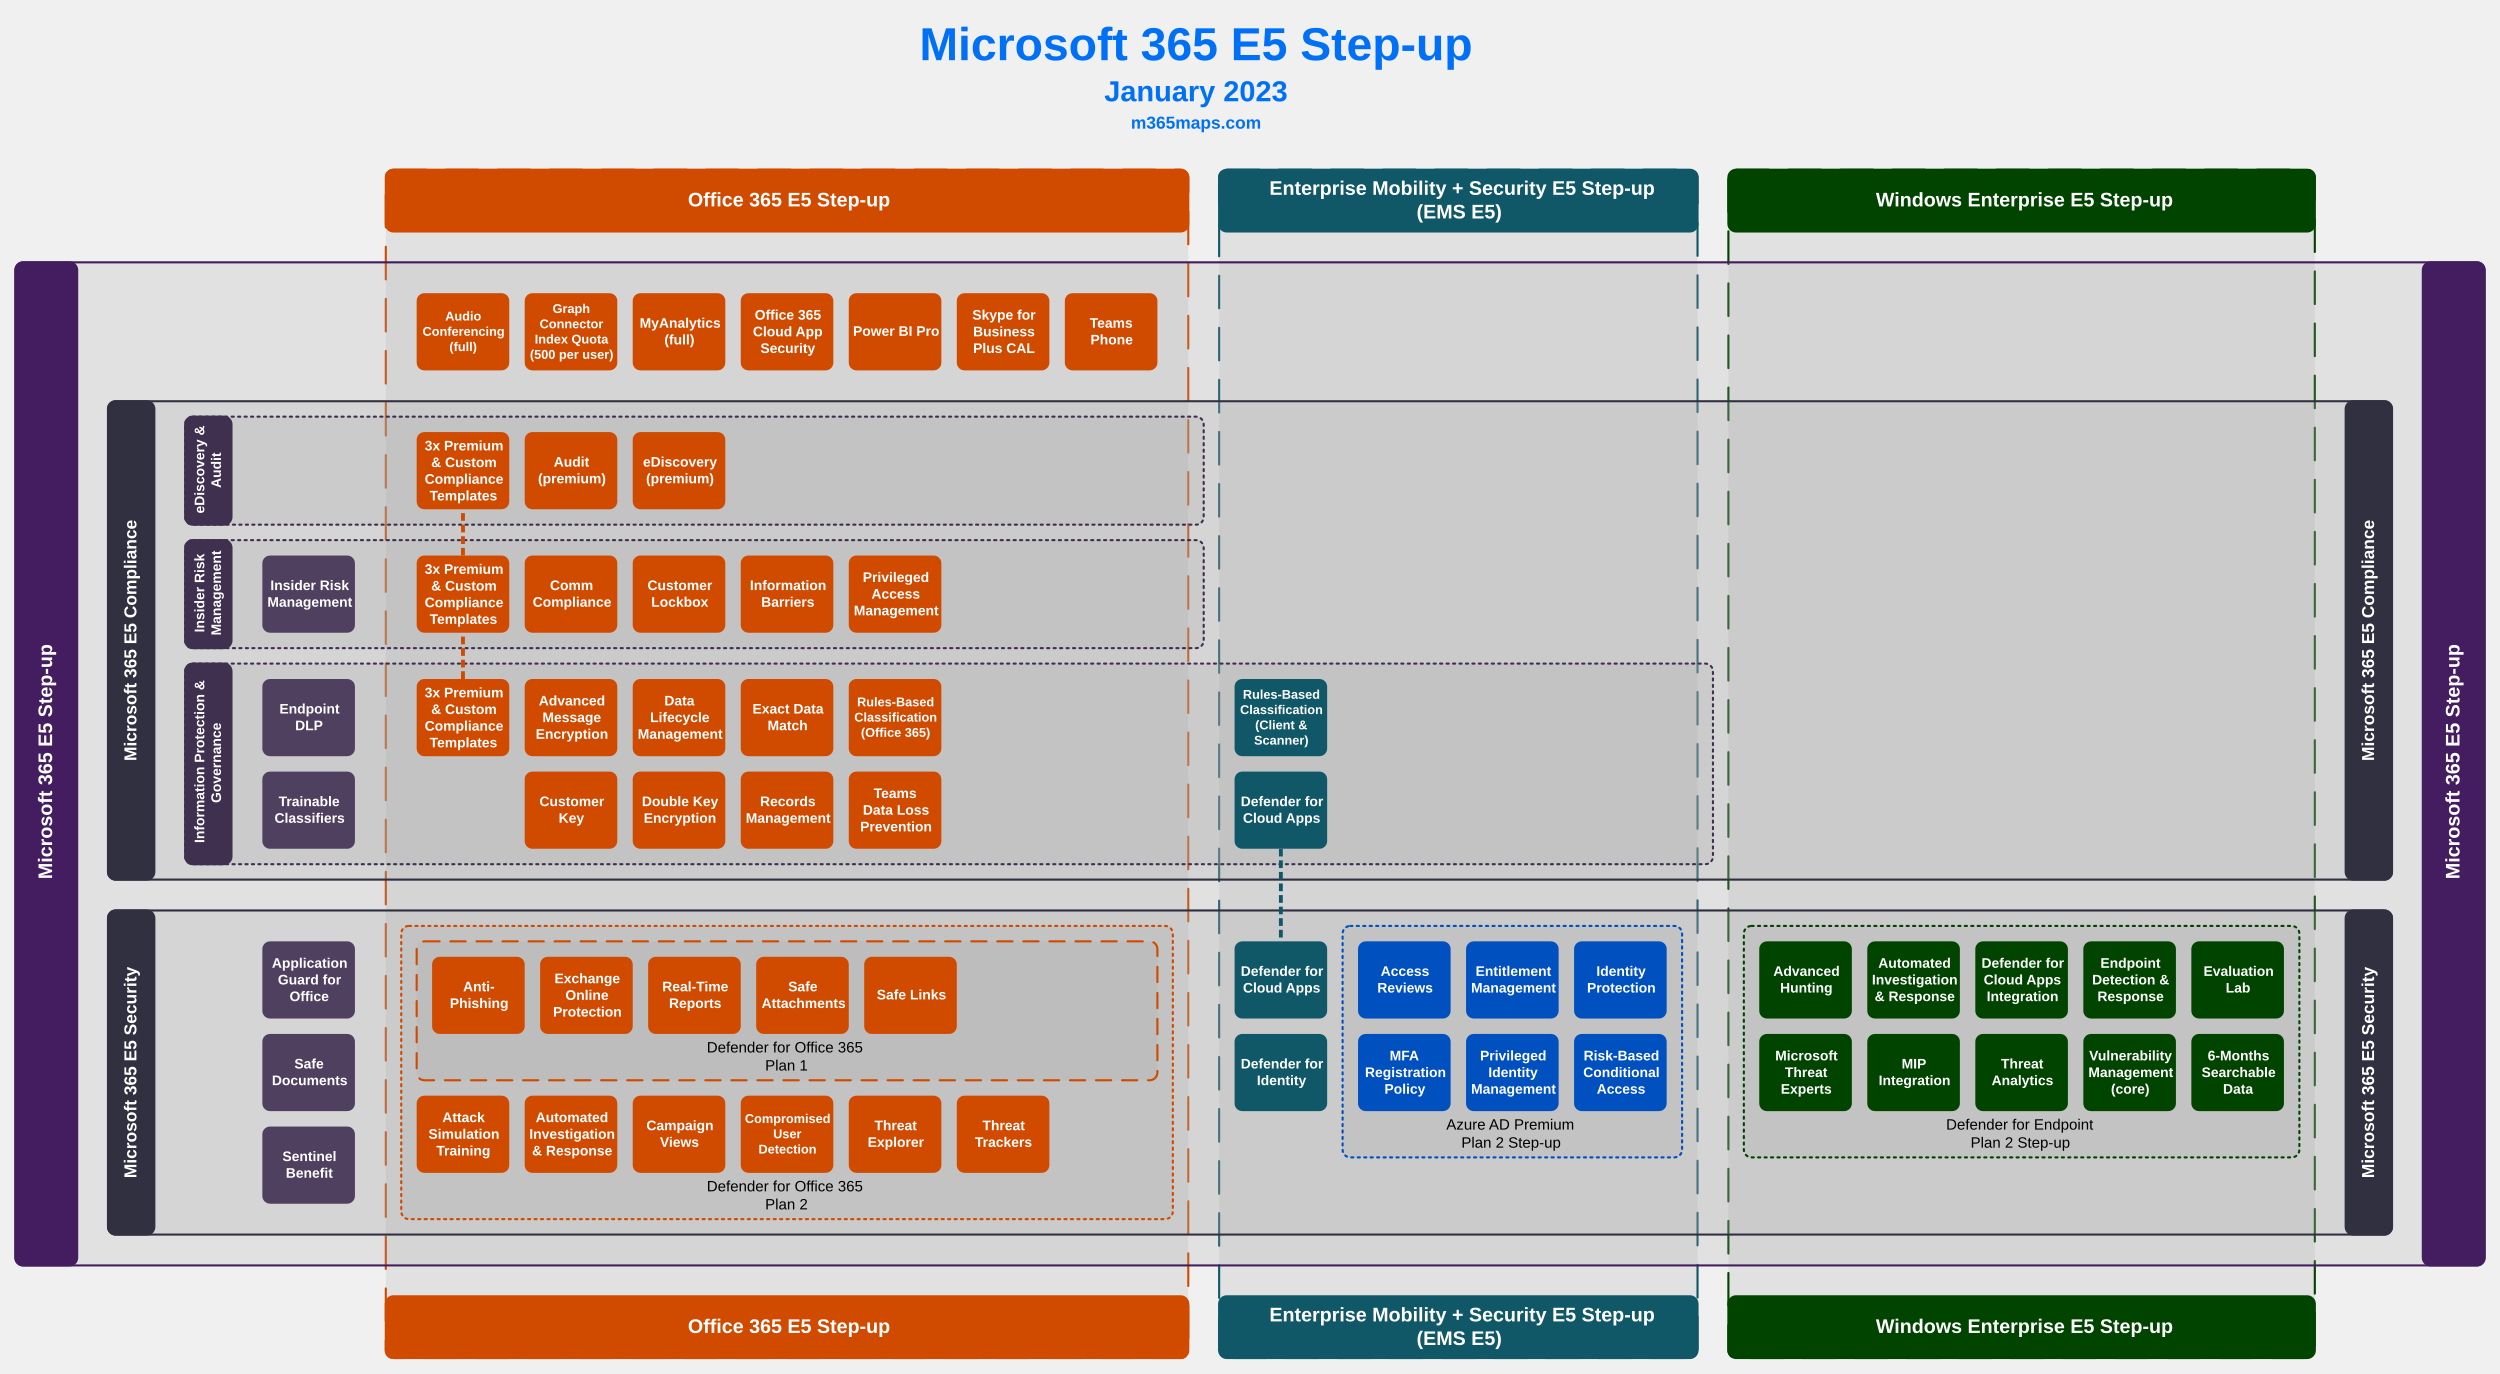
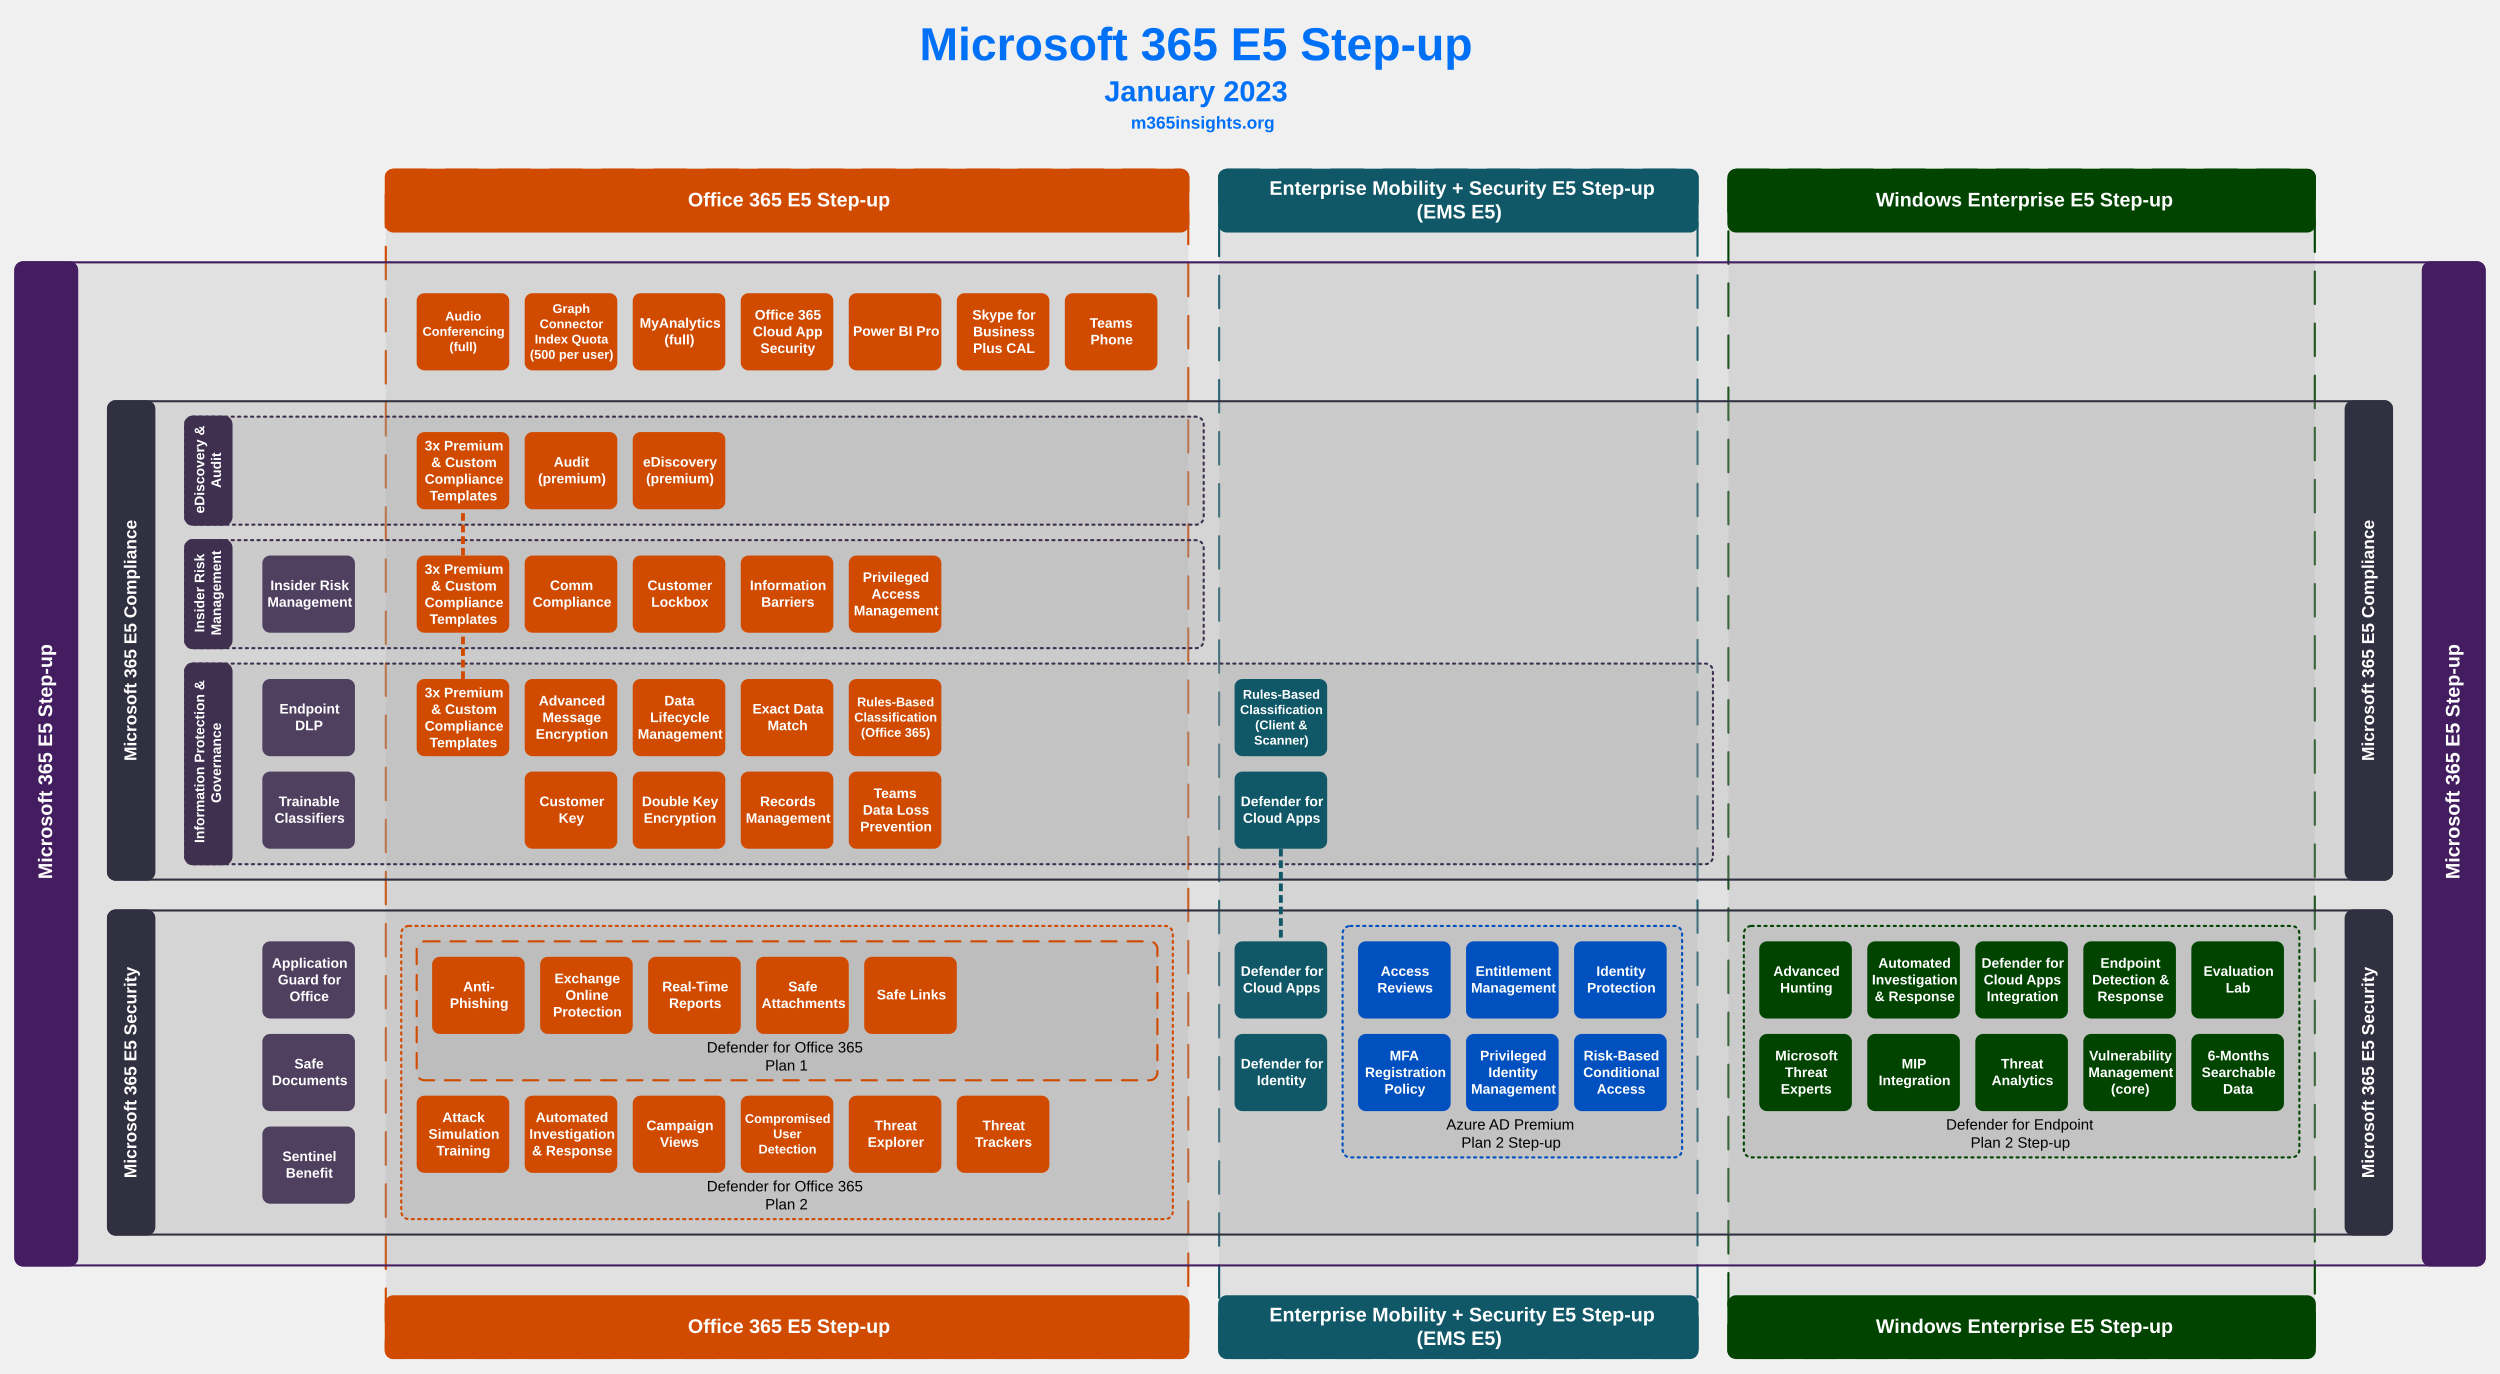
<svg xmlns="http://www.w3.org/2000/svg" width="2592" height="1424" viewBox="0 0 2592 1424" class="a">
  <style>
.b {fill:#a5a5a5;fill-opacity:0.2;stroke:#d04a00;stroke-dasharray:33.8,20.2;stroke-linecap:round;stroke-linejoin:round;stroke-width:2.2}
.c {fill:#a5a5a5;fill-opacity:0.2;stroke:#105868;stroke-dasharray:33.8,20.2;stroke-linecap:round;stroke-linejoin:round;stroke-width:2.2}
.d {fill:#a5a5a5;fill-opacity:0.2;stroke:#004400;stroke-dasharray:33.8,20.2;stroke-linecap:round;stroke-linejoin:round;stroke-width:2.2}
.e {fill:#d04a00;stroke:#d04a00;stroke-linecap:round;stroke-linejoin:round;stroke-width:2.2}
.f {fill:#ffffff;font-family:Arial;font-size:1.7em;font-weight:bold}
.g {fill:#004400;stroke:#004400;stroke-linecap:round;stroke-linejoin:round;stroke-width:2.2}
.h {fill:#105868;stroke:#105868;stroke-linecap:round;stroke-linejoin:round;stroke-width:2.2}
.i {font-size:1em}
.j {fill:none;stroke:none;stroke-linecap:round;stroke-linejoin:round;stroke-width:1}
.k {fill:#0070f7;font-family:Arial;font-size:4em;font-weight:bold}
.l {fill:#0070f7;font-family:Arial;font-size:2.5em;font-weight:bold}
.m {fill:#0070f7;font-family:Arial;font-size:1.5em;font-weight:bold}
.n {fill:#a5a5a5;fill-opacity:0.2;stroke:#431d5f;stroke-linecap:round;stroke-linejoin:round;stroke-width:2.2}
.o {fill:#a5a5a5;fill-opacity:0.2;stroke:#303040;stroke-linecap:round;stroke-linejoin:round;stroke-width:2.2}
.p {fill:#a5a5a5;fill-opacity:0.2;stroke:#d04a00;stroke-dasharray:2.2,4.5;stroke-linecap:round;stroke-linejoin:round;stroke-width:2.2}
.q {fill:#a5a5a5;fill-opacity:0.2;stroke:#d04a00;stroke-dasharray:15.8,11.2;stroke-linecap:round;stroke-linejoin:round;stroke-width:2.2}
.r {fill:#a5a5a5;fill-opacity:0.2;stroke:#0050c0;stroke-dasharray:2.2,4.5;stroke-linecap:round;stroke-linejoin:round;stroke-width:2.2}
.s {fill:#a5a5a5;fill-opacity:0.2;stroke:#403050;stroke-dasharray:2.2,4.5;stroke-linecap:round;stroke-linejoin:round;stroke-width:2.2}
.t {fill:#431d5f;stroke:#431d5f;stroke-linecap:round;stroke-linejoin:round;stroke-width:2.2}
.u {fill:#000000;font-family:Arial;font-size:1.3em}
.v {fill:#403050;stroke:#403050;stroke-linecap:round;stroke-linejoin:round;stroke-width:2.2}
.w {fill:#ffffff;font-family:Arial;font-size:1.2em;font-weight:bold}
.x {fill:#d04a00;stroke:none;stroke-linecap:round;stroke-linejoin:round;stroke-width:1}
.y {fill:#ffffff;font-family:Arial;font-size:1.1em;font-weight:bold}
.z {fill:#105868;stroke:none;stroke-linecap:round;stroke-linejoin:round;stroke-width:1}
.ba {fill:#504060;stroke:none;stroke-linecap:round;stroke-linejoin:round;stroke-width:1}
.bb {fill:#303040;stroke:#303040;stroke-linecap:round;stroke-linejoin:round;stroke-width:2.2}
.bc {fill:#ffffff;font-family:Arial;font-size:1.5em;font-weight:bold}
.bd {stroke:#105868;stroke-dasharray:8,4;stroke-linecap:butt;stroke-width:4}
.be {fill:#a5a5a5;fill-opacity:0.2;stroke:#004400;stroke-dasharray:2.2,4.5;stroke-linecap:round;stroke-linejoin:round;stroke-width:2.2}
.bf {fill:#004400;stroke:none;stroke-linecap:round;stroke-linejoin:round;stroke-width:1}
.bg {fill:#0050c0;stroke:none;stroke-linecap:round;stroke-linejoin:round;stroke-width:1}
.bh {stroke:#d04a00;stroke-dasharray:8,4;stroke-linecap:butt;stroke-width:4}
.a {fill:none;fill-rule:evenodd;font-size:12px;overflow:visible;stroke-linecap:square;stroke-miterlimit:3}
</style>
  <rect x="400" y="176" width="832" height="1232" rx="8" ry="8" class="b" />
  <rect x="1264" y="176" width="496" height="1232" rx="8" ry="8" class="c" />
  <rect x="1792" y="176" width="608" height="1232" rx="8" ry="8" class="d" />
  <a target="_blank" href="https://www.microsoft.com/microsoft-365/enterprise/compare-office-365-plans">
    <rect x="400" y="176" width="832" height="64" rx="8" ry="8" class="e" />
    <text x="713.2" y="214" class="f">Office 365 E5 Step-up</text>
  </a>
  <a target="_blank" href="https://www.microsoft.com/microsoft-365/windows/windows-11-enterprise">
    <rect x="1792" y="176" width="608" height="64" rx="8" ry="8" class="g" />
    <text x="1944.9" y="214" class="f">Windows Enterprise E5 Step-up</text>
  </a>
  <a target="_blank" href="https://www.microsoft.com/cloud-platform/enterprise-mobility-security">
    <rect x="1264" y="176" width="496" height="64" rx="8" ry="8" class="h" />
    <text x="1316.1" y="202" class="f">Enterprise Mobility + Security E5 Step-up<tspan x="1468.7" dy="1.2em" class="i">(EMS E5)</tspan>
    </text>
  </a>
-   <a target="_blank" href="https://m365maps.com/">
+   <a target="_blank" href="https://m365insights.org/">
    <rect x="16" y="16" width="2448" height="64" rx="8" ry="8" class="j" />
    <text x="953.3" y="62.4" class="k">Microsoft 365 E5 Step-up</text>
  </a>
  <g>
    <rect x="16" y="80" width="2448" height="32" class="j" />
    <text x="1144.9" y="105" class="l">January 2023</text>
  </g>
-   <a target="_blank" href="https://m365maps.com/">
+   <a target="_blank" href="https://m365insights.org/">
    <rect x="16" y="112" width="2448" height="32" rx="8" ry="8" class="j" />
-     <text x="1172.5" y="133.4" class="m">m365maps.com</text>
+     <text x="1172.5" y="133.4" class="m">m365insights.org</text>
  </a>
  <a target="_blank" href="https://www.microsoft.com/microsoft-365/enterprise/compare-office-365-plans">
    <rect x="400" y="1344" width="832" height="64" rx="8" ry="8" class="e" />
    <text x="713.2" y="1382" class="f">Office 365 E5 Step-up</text>
  </a>
  <a target="_blank" href="https://www.microsoft.com/microsoft-365/windows/windows-11-enterprise">
    <rect x="1792" y="1344" width="608" height="64" rx="8" ry="8" class="g" />
    <text x="1944.9" y="1382" class="f">Windows Enterprise E5 Step-up</text>
  </a>
  <a target="_blank" href="https://www.microsoft.com/cloud-platform/enterprise-mobility-security">
    <rect x="1264" y="1344" width="496" height="64" rx="8" ry="8" class="h" />
    <text x="1316.1" y="1370" class="f">Enterprise Mobility + Security E5 Step-up<tspan x="1468.7" dy="1.2em" class="i">(EMS E5)</tspan>
    </text>
  </a>
  <rect x="16" y="272" width="2560" height="1040" rx="8" ry="8" class="n" />
  <rect x="112" y="944" width="2368" height="336" rx="8" ry="8" class="o" />
  <rect x="416" y="960" width="800" height="304" rx="8" ry="8" class="p" />
  <rect x="432" y="976" width="768" height="144" rx="8" ry="8" class="q" />
  <rect x="1392" y="960" width="352" height="240" rx="8" ry="8" class="r" />
  <rect x="112" y="416" width="2368" height="496" rx="8" ry="8" class="o" />
  <rect x="192" y="432" width="1056" height="112" rx="8" ry="8" class="s" />
  <rect x="192" y="560" width="1056" height="112" rx="8" ry="8" class="s" />
  <rect x="192" y="688" width="1584" height="208" rx="8" ry="8" class="s" />
  <a target="_blank" href="https://www.microsoft.com/microsoft-365/compare-all-microsoft-365-plans" transform="translate(1152,1312) rotate(-90)">
    <rect y="1360" width="1040" height="64" rx="8" ry="8" class="t" />
    <text x="400.5" y="1398" class="f">Microsoft 365 E5 Step-up</text>
  </a>
  <a target="_blank" href="https://www.microsoft.com/microsoft-365/compare-all-microsoft-365-plans" transform="translate(-1344,1312) rotate(-90)">
    <rect y="1360" width="1040" height="64" rx="8" ry="8" class="t" />
    <text x="400.5" y="1398" class="f">Microsoft 365 E5 Step-up</text>
  </a>
  <a target="_blank" href="https://azure.microsoft.com/pricing/details/active-directory/">
    <rect x="1392" y="1152" width="352" height="48" rx="8" ry="8" class="j" />
    <text x="1499.5" y="1171.2" class="u">Azure AD Premium <tspan x="1515.1" dy="1.2em" class="i">Plan 2 Step</tspan>-up</text>
  </a>
  <a target="_blank" href="https://learn.microsoft.com/microsoft-365/compliance/microsoft-365-solution-catalog#information-protection--governance-section" transform="translate(-1184,896) rotate(-90)">
    <rect y="1376" width="208" height="48" rx="8" ry="8" class="v" />
    <text x="22" y="1395.8" class="w">Information Protection &amp; <tspan x="63.5" dy="1.2em" class="i">Governance</tspan>
    </text>
  </a>
  <a target="_blank" href="https://learn.microsoft.com/office365/servicedescriptions/microsoft-365-service-descriptions/microsoft-365-tenantlevel-services-licensing-guidance/microsoft-365-security-compliance-licensing-guidance#microsoft-purview-insider-risk-management" transform="translate(-1184,672) rotate(-90)">
    <rect y="1376" width="112" height="48" rx="8" ry="8" class="v" />
    <text x="16.3" y="1395.8" class="w">Insider Risk <tspan x="13.2" dy="1.2em" class="i">Management</tspan>
    </text>
  </a>
  <a target="_blank" href="https://learn.microsoft.com/microsoft-365/compliance/microsoft-365-solution-catalog#discovery--response-section" transform="translate(-1184,544) rotate(-90)">
    <rect y="1376" width="112" height="48" rx="8" ry="8" class="v" />
    <text x="11.6" y="1395.8" class="w">eDiscovery &amp; <tspan x="38.1" dy="1.2em" class="i">Audit</tspan>
    </text>
  </a>
  <a target="_blank" href="https://learn.microsoft.com/microsoft-365/security/office-365-security/atp-safe-links">
    <rect x="896" y="992" width="96" height="80" rx="8" ry="8" class="x" />
    <text x="909" y="1036.2" class="w">Safe Links</text>
  </a>
  <a target="_blank" href="https://learn.microsoft.com/microsoft-365/security/office-365-security/atp-safe-attachments">
    <rect x="784" y="992" width="96" height="80" rx="8" ry="8" class="x" />
    <text x="817.2" y="1027.8" class="w">Safe <tspan x="789.6" dy="1.2em" class="i">Attachments</tspan>
    </text>
  </a>
  <a target="_blank" href="https://learn.microsoft.com/microsoft-365/security/office-365-security/atp-anti-phishing">
    <rect x="448" y="992" width="96" height="80" rx="8" ry="8" class="x" />
    <text x="480.1" y="1027.8" class="w">Anti-<tspan x="466.4" dy="1.2em" class="i">Phishing</tspan>
    </text>
  </a>
  <a target="_blank" href="https://learn.microsoft.com/microsoft-365/security/office-365-security/attack-simulation-training-get-started">
    <rect x="432" y="1136" width="96" height="80" rx="8" ry="8" class="x" />
    <text x="458.6" y="1163.4" class="w">Attack <tspan x="444.2" dy="1.2em" class="i">Simulation </tspan>
      <tspan x="452.4" dy="1.2em" class="i">Training</tspan>
    </text>
  </a>
  <a target="_blank" href="https://learn.microsoft.com/microsoft-365/security/office-365-security/automated-investigation-response-office">
    <rect x="544" y="1136" width="96" height="80" rx="8" ry="8" class="x" />
    <text x="555.4" y="1163.4" class="w">Automated <tspan x="548.8" dy="1.2em" class="i">Investigation </tspan>
      <tspan x="551.6" dy="1.2em" class="i">&amp; Response</tspan>
    </text>
  </a>
  <a target="_blank" href="https://learn.microsoft.com/microsoft-365/security/office-365-security/campaigns">
    <rect x="656" y="1136" width="96" height="80" rx="8" ry="8" class="x" />
    <text x="670.2" y="1171.8" class="w">Campaign <tspan x="684.2" dy="1.2em" class="i">Views</tspan>
    </text>
  </a>
  <a target="_blank" href="https://learn.microsoft.com/microsoft-365/security/office-365-security/threat-explorer">
    <rect x="880" y="1136" width="96" height="80" rx="8" ry="8" class="x" />
    <text x="906.6" y="1171.8" class="w">Threat <tspan x="899.6" dy="1.2em" class="i">Explorer</tspan>
    </text>
  </a>
  <a target="_blank" href="https://learn.microsoft.com/office365/securitycompliance/threat-trackers">
    <rect x="992" y="1136" width="96" height="80" rx="8" ry="8" class="x" />
    <text x="1018.6" y="1171.8" class="w">Threat <tspan x="1010.8" dy="1.2em" class="i">Trackers</tspan>
    </text>
  </a>
  <a target="_blank" href="https://learn.microsoft.com/microsoft-365/security/office-365-security/address-compromised-users-quickly">
    <rect x="768" y="1136" width="96" height="80" rx="8" ry="8" class="x" />
    <text x="772.3" y="1164.3" class="y">Compromised <tspan x="801.6" dy="1.2em" class="i">User </tspan>
      <tspan x="786.4" dy="1.2em" class="i">Detection</tspan>
    </text>
  </a>
  <a target="_blank" href="https://learn.microsoft.com/office365/servicedescriptions/office-365-advanced-threat-protection-service-description#feature-availability-across-advanced-threat-protection-atp-plans">
    <rect x="432" y="1072" width="768" height="48" rx="8" ry="8" class="j" />
    <text x="732.8" y="1091.2" class="u">Defender for Office 365 <tspan x="793.3" dy="1.2em" class="i">Plan 1</tspan>
    </text>
  </a>
  <a target="_blank" href="https://learn.microsoft.com/office365/servicedescriptions/office-365-advanced-threat-protection-service-description#feature-availability-across-advanced-threat-protection-atp-plans">
    <rect x="416" y="1216" width="800" height="48" rx="8" ry="8" class="j" />
    <text x="732.8" y="1235.2" class="u">Defender for Office 365 <tspan x="793.3" dy="1.2em" class="i">Plan 2</tspan>
    </text>
  </a>
  <a target="_blank" href="https://learn.microsoft.com/cloud-app-security/what-is-cloud-app-security">
    <rect x="1280" y="976" width="96" height="80" rx="8" ry="8" class="z" />
    <text x="1286.4" y="1011.8" class="w">Defender for <tspan x="1288.7" dy="1.2em" class="i">Cloud Apps</tspan>
    </text>
  </a>
  <a target="_blank" href="https://learn.microsoft.com/defender-for-identity/what-is">
    <rect x="1280" y="1072" width="96" height="80" rx="8" ry="8" class="z" />
    <text x="1286.4" y="1107.8" class="w">Defender for <tspan x="1303.1" dy="1.2em" class="i">Identity</tspan>
    </text>
  </a>
  <a target="_blank" href="https://learn.microsoft.com/cloud-app-security/what-is-cloud-app-security">
    <rect x="1280" y="800" width="96" height="80" rx="8" ry="8" class="z" />
    <text x="1286.4" y="835.8" class="w">Defender for <tspan x="1288.7" dy="1.2em" class="i">Cloud Apps</tspan>
    </text>
  </a>
  <a target="_blank" href="https://learn.microsoft.com/microsoft-365/compliance/classifier-learn-about">
    <rect x="272" y="800" width="96" height="80" rx="8" ry="8" class="ba" />
    <text x="288.9" y="835.8" class="w">Trainable <tspan x="284.6" dy="1.2em" class="i">Classifiers</tspan>
    </text>
  </a>
  <a target="_blank" href="https://learn.microsoft.com/microsoft-365/compliance/endpoint-dlp-learn-about">
    <rect x="272" y="704" width="96" height="80" rx="8" ry="8" class="ba" />
    <text x="289.7" y="739.8" class="w">Endpoint <tspan x="306" dy="1.2em" class="i">DLP</tspan>
    </text>
  </a>
  <a target="_blank" href="https://learn.microsoft.com/microsoft-365/security/office-365-security/install-app-guard">
    <rect x="272" y="976" width="96" height="80" rx="8" ry="8" class="ba" />
    <text x="281.9" y="1003.4" class="w">Application <tspan x="288.1" dy="1.2em" class="i">Guard for </tspan>
      <tspan x="300.2" dy="1.2em" class="i">Office</tspan>
    </text>
  </a>
  <a target="_blank" href="https://learn.microsoft.com/microsoft-365/security/office-365-security/safe-docs">
    <rect x="272" y="1072" width="96" height="80" rx="8" ry="8" class="ba" />
    <text x="305.2" y="1107.8" class="w">Safe <tspan x="281.9" dy="1.2em" class="i">Documents</tspan>
    </text>
  </a>
  <a target="_blank" href="https://learn.microsoft.com/microsoft-365/compliance/insider-risk-management">
    <rect x="272" y="576" width="96" height="80" rx="8" ry="8" class="ba" />
    <text x="280.3" y="611.8" class="w">Insider Risk <tspan x="277.2" dy="1.2em" class="i">Management</tspan>
    </text>
  </a>
  <a target="_blank" href="https://learn.microsoft.com/MicrosoftTeams/what-is-phone-system-in-office-365">
    <rect x="1104" y="304" width="96" height="80" rx="8" ry="8" class="x" />
    <text x="1129.8" y="339.8" class="w">Teams <tspan x="1130.6" dy="1.2em" class="i">Phone</tspan>
    </text>
  </a>
  <a target="_blank" href="https://learn.microsoft.com/microsoftteams/audio-conferencing-in-office-365">
    <rect x="432" y="304" width="96" height="80" rx="8" ry="8" class="x" />
    <text x="461.6" y="332.3" class="y">Audio <tspan x="438.1" dy="1.2em" class="i">Conferencing </tspan>
      <tspan x="465.9" dy="1.2em" class="i">(full)</tspan>
    </text>
  </a>
  <a target="_blank" href="https://learn.microsoft.com/power-bi/service-get-started">
    <rect x="880" y="304" width="96" height="80" rx="8" ry="8" class="x" />
    <text x="884.4" y="348.2" class="w">Power BI Pro</text>
  </a>
  <a target="_blank" href="https://learn.microsoft.com/office365/servicedescriptions/mya-service-description">
    <rect x="656" y="304" width="96" height="80" rx="8" ry="8" class="x" />
    <text x="663.2" y="339.8" class="w">MyAnalytics <tspan x="688.8" dy="1.2em" class="i">(full)</tspan>
    </text>
  </a>
  <a target="_blank" href="https://learn.microsoft.com/cloud-app-security/editions-cloud-app-security-o365">
    <rect x="768" y="304" width="96" height="80" rx="8" ry="8" class="x" />
    <text x="782.5" y="331.4" class="w">Office 365 <tspan x="780.6" dy="1.2em" class="i">Cloud App </tspan>
      <tspan x="788.4" dy="1.2em" class="i">Security</tspan>
    </text>
  </a>
  <a target="_blank" href="https://learn.microsoft.com/microsoft-365/security/office-365-security/view-reports-for-mdo">
    <rect x="672" y="992" width="96" height="80" rx="8" ry="8" class="x" />
    <text x="686.6" y="1027.8" class="w">Real-Time <tspan x="693.6" dy="1.2em" class="i">Reports</tspan>
    </text>
  </a>
  <a target="_blank" href="https://learn.microsoft.com/microsoft-365/security/" transform="translate(1056,1280) rotate(-90)">
    <rect y="1376" width="336" height="48" rx="8" ry="8" class="bb" />
    <text x="58.5" y="1405.4" class="bc">Microsoft 365 E5 Security</text>
  </a>
  <a target="_blank" href="https://learn.microsoft.com/microsoft-365/security/" transform="translate(-1264,1280) rotate(-90)">
    <rect y="1376" width="336" height="48" rx="8" ry="8" class="bb" />
    <text x="58.5" y="1405.4" class="bc">Microsoft 365 E5 Security</text>
  </a>
  <a target="_blank" href="https://learn.microsoft.com/microsoft-365/compliance/" transform="translate(-1264,912) rotate(-90)">
    <rect y="1376" width="496" height="48" rx="8" ry="8" class="bb" />
    <text x="123" y="1405.4" class="bc">Microsoft 365 E5 Compliance</text>
  </a>
  <a target="_blank" href="https://learn.microsoft.com/microsoft-365/compliance/" transform="translate(1056,912) rotate(-90)">
    <rect y="1376" width="496" height="48" rx="8" ry="8" class="bb" />
    <text x="123" y="1405.4" class="bc">Microsoft 365 E5 Compliance</text>
  </a>
  <a target="_blank" href="https://learn.microsoft.com/azure/information-protection/deploy-aip-scanner">
    <rect x="1280" y="704" width="96" height="80" rx="8" ry="8" class="z" />
    <text x="1288.6" y="724.5" class="y">Rules-Based <tspan x="1285.7" dy="1.2em" class="i">Classification </tspan>
      <tspan x="1301.3" dy="1.2em" class="i">(Client &amp; </tspan>
      <tspan x="1300.2" dy="1.2em" class="i">Scanner)</tspan>
    </text>
  </a>
  <path d="M0 1424 L96 1424" class="bd" transform="translate(2752,880) rotate(90)" />
  <rect x="1808" y="960" width="576" height="240" rx="8" ry="8" class="be" />
  <a target="_blank" href="https://learn.microsoft.com/microsoft-365/security/defender-endpoint/microsoft-defender-endpoint">
    <rect x="1808" y="1152" width="576" height="48" rx="8" ry="8" class="j" />
    <text x="2017.7" y="1171.2" class="u">Defender for Endpoint <tspan x="2043.1" dy="1.2em" class="i">Plan 2 Step</tspan>-up</text>
  </a>
  <a target="_blank" href="https://www.microsoft.com/licensing/terms/product/CALandMLEquivalencyLicenses/">
    <rect x="992" y="304" width="96" height="80" rx="8" ry="8" class="x" />
    <text x="1008.1" y="331.4" class="w">Skype for <tspan x="1008.9" dy="1.2em" class="i">Business </tspan>
      <tspan x="1008.9" dy="1.2em" class="i">Plus CAL</tspan>
    </text>
  </a>
  <a target="_blank" href="https://learn.microsoft.com/office365/servicedescriptions/exchange-online-protection-service-description/exchange-online-protection-service-description">
    <rect x="560" y="992" width="96" height="80" rx="8" ry="8" class="x" />
    <text x="574.9" y="1019.4" class="w">Exchange <tspan x="586.2" dy="1.2em" class="i">Online </tspan>
      <tspan x="573.4" dy="1.2em" class="i">Protection</tspan>
    </text>
  </a>
  <a target="_blank" href="https://learn.microsoft.com/windows/security/threat-protection/windows-defender-atp/automated-investigations-windows-defender-advanced-threat-protection">
    <rect x="1936" y="976" width="96" height="80" rx="8" ry="8" class="bf" />
    <text x="1947.4" y="1003.4" class="w">Automated <tspan x="1940.8" dy="1.2em" class="i">Investigation </tspan>
      <tspan x="1943.6" dy="1.2em" class="i">&amp; Response</tspan>
    </text>
  </a>
  <a target="_blank" href="https://learn.microsoft.com/windows/security/threat-protection/windows-defender-atp/overview-hunting-windows-defender-advanced-threat-protection">
    <rect x="1824" y="976" width="96" height="80" rx="8" ry="8" class="bf" />
    <text x="1838.6" y="1011.8" class="w">Advanced <tspan x="1845.6" dy="1.2em" class="i">Hunting</tspan>
    </text>
  </a>
  <a target="_blank" href="https://learn.microsoft.com/windows/security/threat-protection/windows-defender-atp/overview-endpoint-detection-response">
    <rect x="2160" y="976" width="96" height="80" rx="8" ry="8" class="bf" />
    <text x="2177.7" y="1003.4" class="w">Endpoint <tspan x="2169.1" dy="1.2em" class="i">Detection &amp; </tspan>
      <tspan x="2174.6" dy="1.2em" class="i">Response</tspan>
    </text>
  </a>
  <a target="_blank" href="https://learn.microsoft.com/windows/security/threat-protection/windows-defender-atp/microsoft-threat-experts">
    <rect x="1824" y="1072" width="96" height="80" rx="8" ry="8" class="bf" />
    <text x="1840.5" y="1099.4" class="w">Microsoft <tspan x="1850.6" dy="1.2em" class="i">Threat </tspan>
      <tspan x="1846.3" dy="1.2em" class="i">Experts</tspan>
    </text>
  </a>
  <a target="_blank" href="https://learn.microsoft.com/windows/security/threat-protection/microsoft-defender-atp/evaluation-lab">
    <rect x="2272" y="976" width="96" height="80" rx="8" ry="8" class="bf" />
    <text x="2284.6" y="1011.8" class="w">Evaluation <tspan x="2307.6" dy="1.2em" class="i">Lab</tspan>
    </text>
  </a>
  <a target="_blank" href="https://www.microsoft.com/security/blog/2019/01/17/windows-defender-atp-integrates-with-microsoft-information-protection-to-discover-protect-and-monitor-sensitive-data-on-windows-devices/">
    <rect x="1936" y="1072" width="96" height="80" rx="8" ry="8" class="bf" />
    <text x="1971.6" y="1107.8" class="w">MIP <tspan x="1947.8" dy="1.2em" class="i">Integration</tspan>
    </text>
  </a>
  <a target="_blank" href="https://learn.microsoft.com/microsoft-365/security/defender-vulnerability-management/defender-vulnerability-management-capabilities">
    <rect x="2160" y="1072" width="96" height="80" rx="8" ry="8" class="bf" />
    <text x="2166" y="1099.4" class="w">Vulnerability <tspan x="2165.2" dy="1.2em" class="i">Management </tspan>
      <tspan x="2188.6" dy="1.2em" class="i">(core)</tspan>
    </text>
  </a>
  <a target="_blank" href="https://learn.microsoft.com/windows/security/threat-protection/windows-defender-atp/threat-analytics">
    <rect x="2048" y="1072" width="96" height="80" rx="8" ry="8" class="bf" />
    <text x="2074.6" y="1107.8" class="w">Threat <tspan x="2064.9" dy="1.2em" class="i">Analytics</tspan>
    </text>
  </a>
  <a target="_blank" href="https://learn.microsoft.com/windows/security/threat-protection/microsoft-defender-atp/microsoft-cloud-app-security-integration">
    <rect x="2048" y="976" width="96" height="80" rx="8" ry="8" class="bf" />
    <text x="2054.4" y="1003.4" class="w">Defender for <tspan x="2056.7" dy="1.2em" class="i">Cloud Apps </tspan>
      <tspan x="2059.8" dy="1.2em" class="i">Integration</tspan>
    </text>
  </a>
  <a target="_blank" href="https://learn.microsoft.com/microsoft-365/security/defender-endpoint/data-storage-privacy#how-long-will-microsoft-store-my-data-what-is-microsofts-data-retention-policy">
    <rect x="2272" y="1072" width="96" height="80" rx="8" ry="8" class="bf" />
    <text x="2288.9" y="1099.4" class="w">6-Months <tspan x="2282.6" dy="1.2em" class="i">Searchable </tspan>
      <tspan x="2304.8" dy="1.2em" class="i">Data</tspan>
    </text>
  </a>
  <a target="_blank" href="https://learn.microsoft.com/azure/active-directory/governance/access-reviews-overview">
    <rect x="1408" y="976" width="96" height="80" rx="8" ry="8" class="bg" />
    <text x="1431.5" y="1011.8" class="w">Access <tspan x="1428" dy="1.2em" class="i">Reviews</tspan>
    </text>
  </a>
  <a target="_blank" href="https://learn.microsoft.com/azure/active-directory/identity-protection/overview">
    <rect x="1632" y="976" width="96" height="80" rx="8" ry="8" class="bg" />
    <text x="1655.1" y="1011.8" class="w">Identity <tspan x="1645.4" dy="1.2em" class="i">Protection</tspan>
    </text>
  </a>
  <a target="_blank" href="https://learn.microsoft.com/azure/active-directory/governance/entitlement-management-overview">
    <rect x="1520" y="976" width="96" height="80" rx="8" ry="8" class="bg" />
    <text x="1529.9" y="1011.8" class="w">Entitlement <tspan x="1525.2" dy="1.2em" class="i">Management</tspan>
    </text>
  </a>
  <a target="_blank" href="https://learn.microsoft.com/azure/active-directory/active-directory-conditional-access-conditions#sign-in-risk">
    <rect x="1632" y="1072" width="96" height="80" rx="8" ry="8" class="bg" />
    <text x="1641.9" y="1099.4" class="w">Risk-Based <tspan x="1641.5" dy="1.2em" class="i">Conditional </tspan>
      <tspan x="1655.5" dy="1.2em" class="i">Access</tspan>
    </text>
  </a>
  <a target="_blank" href="https://learn.microsoft.com/azure/active-directory/active-directory-privileged-identity-management-configure">
    <rect x="1520" y="1072" width="96" height="80" rx="8" ry="8" class="bg" />
    <text x="1534.5" y="1099.4" class="w">Privileged <tspan x="1543.1" dy="1.2em" class="i">Identity </tspan>
      <tspan x="1525.2" dy="1.2em" class="i">Management</tspan>
    </text>
  </a>
  <a target="_blank" href="https://learn.microsoft.com/azure/active-directory/identity-protection/howto-identity-protection-configure-mfa-policy">
    <rect x="1408" y="1072" width="96" height="80" rx="8" ry="8" class="bg" />
    <text x="1440.8" y="1099.4" class="w">MFA <tspan x="1415.2" dy="1.2em" class="i">Registration </tspan>
      <tspan x="1435.4" dy="1.2em" class="i">Policy</tspan>
    </text>
  </a>
  <a target="_blank" href="https://learn.microsoft.com/microsoftsearch/licensing#entitlement-built-into-microsoft-365-or-office-365-e5-licenses">
    <rect x="544" y="304" width="96" height="80" rx="8" ry="8" class="x" />
    <text x="572.9" y="324.5" class="y">Graph <tspan x="559.5" dy="1.2em" class="i">Connector </tspan>
      <tspan x="554.4" dy="1.2em" class="i">Index Quota </tspan>
      <tspan x="549.4" dy="1.2em" class="i">(500 per user)</tspan>
    </text>
  </a>
  <a target="_blank" href="https://azure.microsoft.com/offers/sentinel-microsoft-365-offer/">
    <rect x="272" y="1168" width="96" height="80" rx="8" ry="8" class="ba" />
    <text x="292.8" y="1203.8" class="w">Sentinel <tspan x="296.3" dy="1.2em" class="i">Benefit</tspan>
    </text>
  </a>
  <a target="_blank" href="https://learn.microsoft.com/microsoft-365/compliance/customer-lockbox-requests">
    <rect x="656" y="576" width="96" height="80" rx="8" ry="8" class="x" />
    <text x="671.3" y="611.8" class="w">Customer <tspan x="675.2" dy="1.2em" class="i">Lockbox</tspan>
    </text>
  </a>
  <a target="_blank" href="https://learn.microsoft.com/microsoft-365/compliance/information-barriers">
    <rect x="768" y="576" width="96" height="80" rx="8" ry="8" class="x" />
    <text x="777.5" y="611.8" class="w">Information <tspan x="789.2" dy="1.2em" class="i">Barriers</tspan>
    </text>
  </a>
  <a target="_blank" href="https://learn.microsoft.com/microsoft-365/compliance/communication-compliance">
    <rect x="544" y="576" width="96" height="80" rx="8" ry="8" class="x" />
    <text x="570.2" y="611.8" class="w">Comm <tspan x="552.3" dy="1.2em" class="i">Compliance</tspan>
    </text>
  </a>
  <a target="_blank" href="https://learn.microsoft.com/microsoft-365/compliance/overview-ediscovery-20">
    <rect x="656" y="448" width="96" height="80" rx="8" ry="8" class="x" />
    <text x="666.6" y="483.8" class="w">eDiscovery <tspan x="669.8" dy="1.2em" class="i">(premium)</tspan>
    </text>
  </a>
  <a target="_blank" href="https://learn.microsoft.com/microsoft-365/compliance/advanced-audit">
    <rect x="544" y="448" width="96" height="80" rx="8" ry="8" class="x" />
    <text x="574.1" y="483.8" class="w">Audit <tspan x="557.8" dy="1.2em" class="i">(premium)</tspan>
    </text>
  </a>
  <a target="_blank" href="https://learn.microsoft.com/microsoft-365/compliance/privileged-access-management-solution-overview">
    <rect x="880" y="576" width="96" height="80" rx="8" ry="8" class="x" />
    <text x="894.5" y="603.4" class="w">Privileged <tspan x="903.5" dy="1.2em" class="i">Access </tspan>
      <tspan x="885.2" dy="1.2em" class="i">Management</tspan>
    </text>
  </a>
  <path d="M0 1424 L48 1424" class="bh" transform="translate(-944,576) rotate(-90)" />
  <path d="M0 1424 L48 1424" class="bh" transform="translate(-944,704) rotate(-90)" />
  <a target="_blank" href="https://learn.microsoft.com/microsoft-365/compliance/customer-key-overview">
    <rect x="544" y="800" width="96" height="80" rx="8" ry="8" class="x" />
    <text x="559.3" y="835.8" class="w">Customer <tspan x="579.2" dy="1.2em" class="i">Key</tspan>
    </text>
  </a>
  <a target="_blank" href="https://learn.microsoft.com/microsoft-365/compliance/dlp-microsoft-teams">
    <rect x="880" y="800" width="96" height="80" rx="8" ry="8" class="x" />
    <text x="905.8" y="827.4" class="w">Teams<tspan x="894.6" dy="1.2em" class="i">Data Loss </tspan>
      <tspan x="891.8" dy="1.2em" class="i">Prevention</tspan>
    </text>
  </a>
  <a target="_blank" href="https://learn.microsoft.com/microsoft-365/compliance/ome-advanced-message-encryption">
    <rect x="544" y="704" width="96" height="80" rx="8" ry="8" class="x" />
    <text x="558.6" y="731.4" class="w">Advanced <tspan x="562.4" dy="1.2em" class="i">Message </tspan>
      <tspan x="555.4" dy="1.2em" class="i">Encryption</tspan>
    </text>
  </a>
  <a target="_blank" href="https://learn.microsoft.com/microsoft-365/compliance/records-management">
    <rect x="768" y="800" width="96" height="80" rx="8" ry="8" class="x" />
    <text x="788" y="835.8" class="w">Records <tspan x="773.2" dy="1.2em" class="i">Management</tspan>
    </text>
  </a>
  <a target="_blank" href="https://learn.microsoft.com/microsoft-365/compliance/double-key-encryption">
    <rect x="656" y="800" width="96" height="80" rx="8" ry="8" class="x" />
    <text x="665.5" y="835.8" class="w">Double Key <tspan x="667.4" dy="1.2em" class="i">Encryption</tspan>
    </text>
  </a>
  <a target="_blank" href="https://learn.microsoft.com/microsoft-365/compliance/manage-data-governance">
    <rect x="656" y="704" width="96" height="80" rx="8" ry="8" class="x" />
    <text x="688.8" y="731.4" class="w">Data <tspan x="674" dy="1.2em" class="i">Lifecycle </tspan>
      <tspan x="661.2" dy="1.2em" class="i">Management</tspan>
    </text>
  </a>
  <a target="_blank" href="https://learn.microsoft.com/microsoft-365/compliance/apply-sensitivity-label-automatically">
    <rect x="880" y="704" width="96" height="80" rx="8" ry="8" class="x" />
    <text x="888.6" y="732.3" class="y">Rules-Based <tspan x="885.7" dy="1.2em" class="i">Classification</tspan>
      <tspan x="892.6" dy="1.2em" class="i">(Office 365)</tspan>
    </text>
  </a>
  <a target="_blank" href="https://learn.microsoft.com/microsoft-365/compliance/sit-learn-about-exact-data-match-based-sits">
    <rect x="768" y="704" width="96" height="80" rx="8" ry="8" class="x" />
    <text x="780.2" y="739.8" class="w">Exact Data <tspan x="795.8" dy="1.2em" class="i">Match</tspan>
    </text>
  </a>
  <a target="_blank" href="https://learn.microsoft.com/office365/servicedescriptions/microsoft-365-service-descriptions/microsoft-365-tenantlevel-services-licensing-guidance/microsoft-365-security-compliance-licensing-guidance#which-templates-are-included-by-default-free-of-cost">
    <rect x="432" y="448" width="96" height="80" rx="8" ry="8" class="x" />
    <text x="440.3" y="467" class="w">3x Premium <tspan x="447" dy="1.2em" class="i">&amp; Custom </tspan>
      <tspan x="440.3" dy="1.2em" class="i">Compliance </tspan>
      <tspan x="445.4" dy="1.2em" class="i">Templates</tspan>
    </text>
  </a>
  <a target="_blank" href="https://learn.microsoft.com/office365/servicedescriptions/microsoft-365-service-descriptions/microsoft-365-tenantlevel-services-licensing-guidance/microsoft-365-security-compliance-licensing-guidance#which-templates-are-included-by-default-free-of-cost">
    <rect x="432" y="576" width="96" height="80" rx="8" ry="8" class="x" />
    <text x="440.3" y="595" class="w">3x Premium <tspan x="447" dy="1.2em" class="i">&amp; Custom </tspan>
      <tspan x="440.3" dy="1.2em" class="i">Compliance </tspan>
      <tspan x="445.4" dy="1.2em" class="i">Templates</tspan>
    </text>
  </a>
  <a target="_blank" href="https://learn.microsoft.com/office365/servicedescriptions/microsoft-365-service-descriptions/microsoft-365-tenantlevel-services-licensing-guidance/microsoft-365-security-compliance-licensing-guidance#which-templates-are-included-by-default-free-of-cost">
    <rect x="432" y="704" width="96" height="80" rx="8" ry="8" class="x" />
    <text x="440.3" y="723" class="w">3x Premium <tspan x="447" dy="1.2em" class="i">&amp; Custom </tspan>
      <tspan x="440.3" dy="1.2em" class="i">Compliance </tspan>
      <tspan x="445.4" dy="1.2em" class="i">Templates</tspan>
    </text>
  </a>
</svg>
